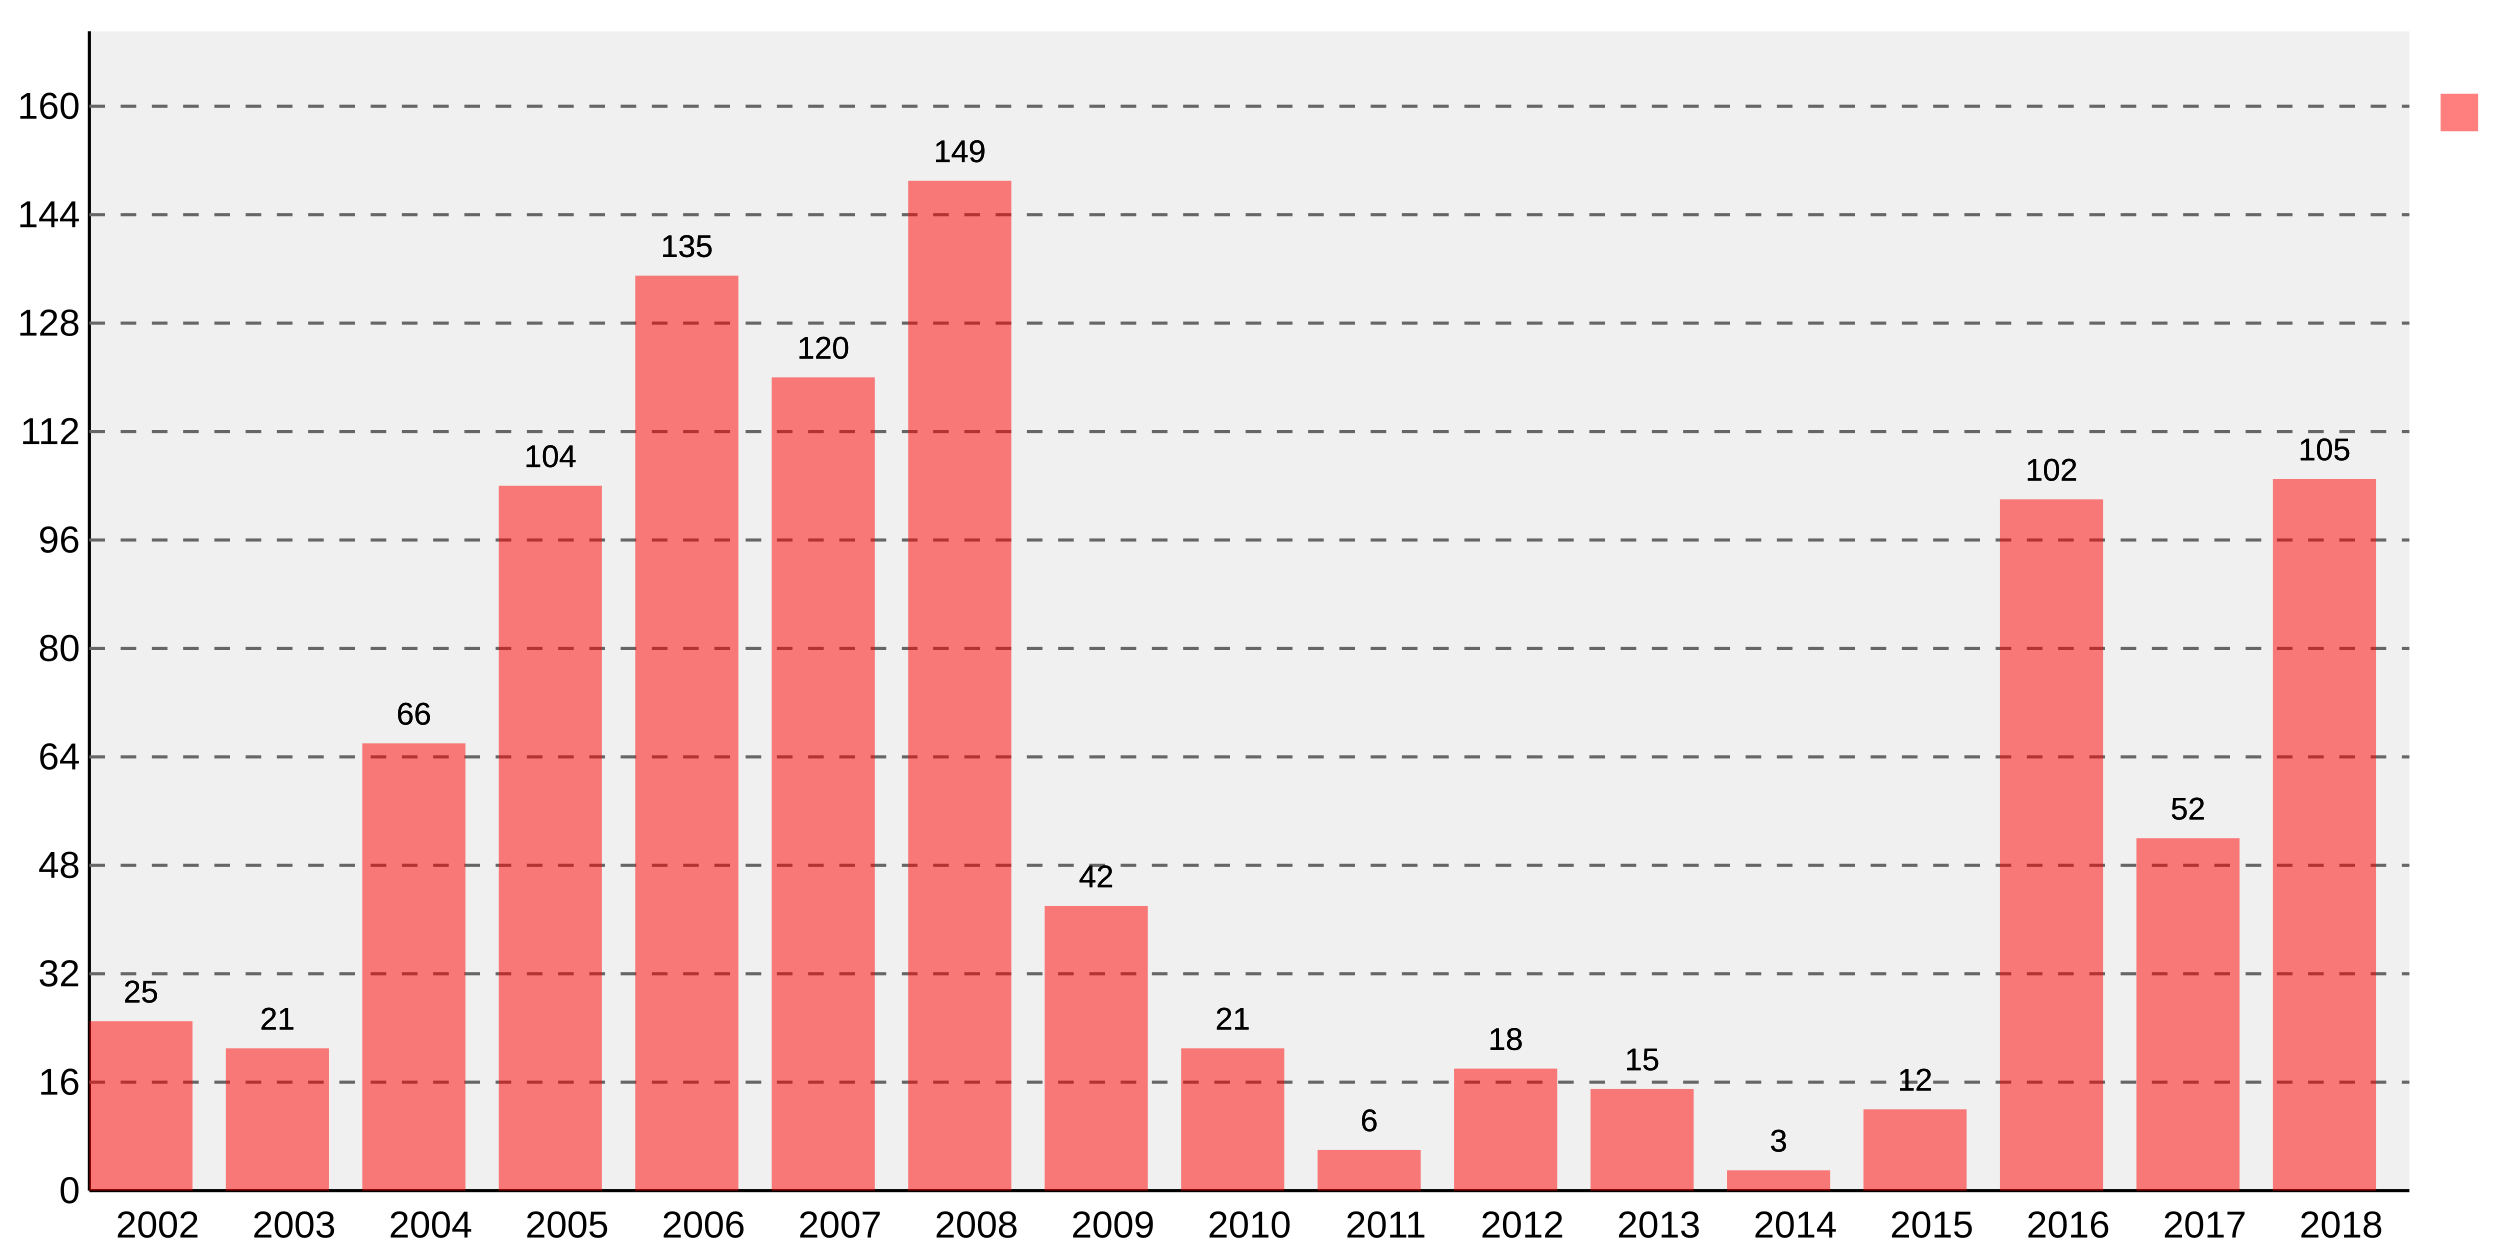
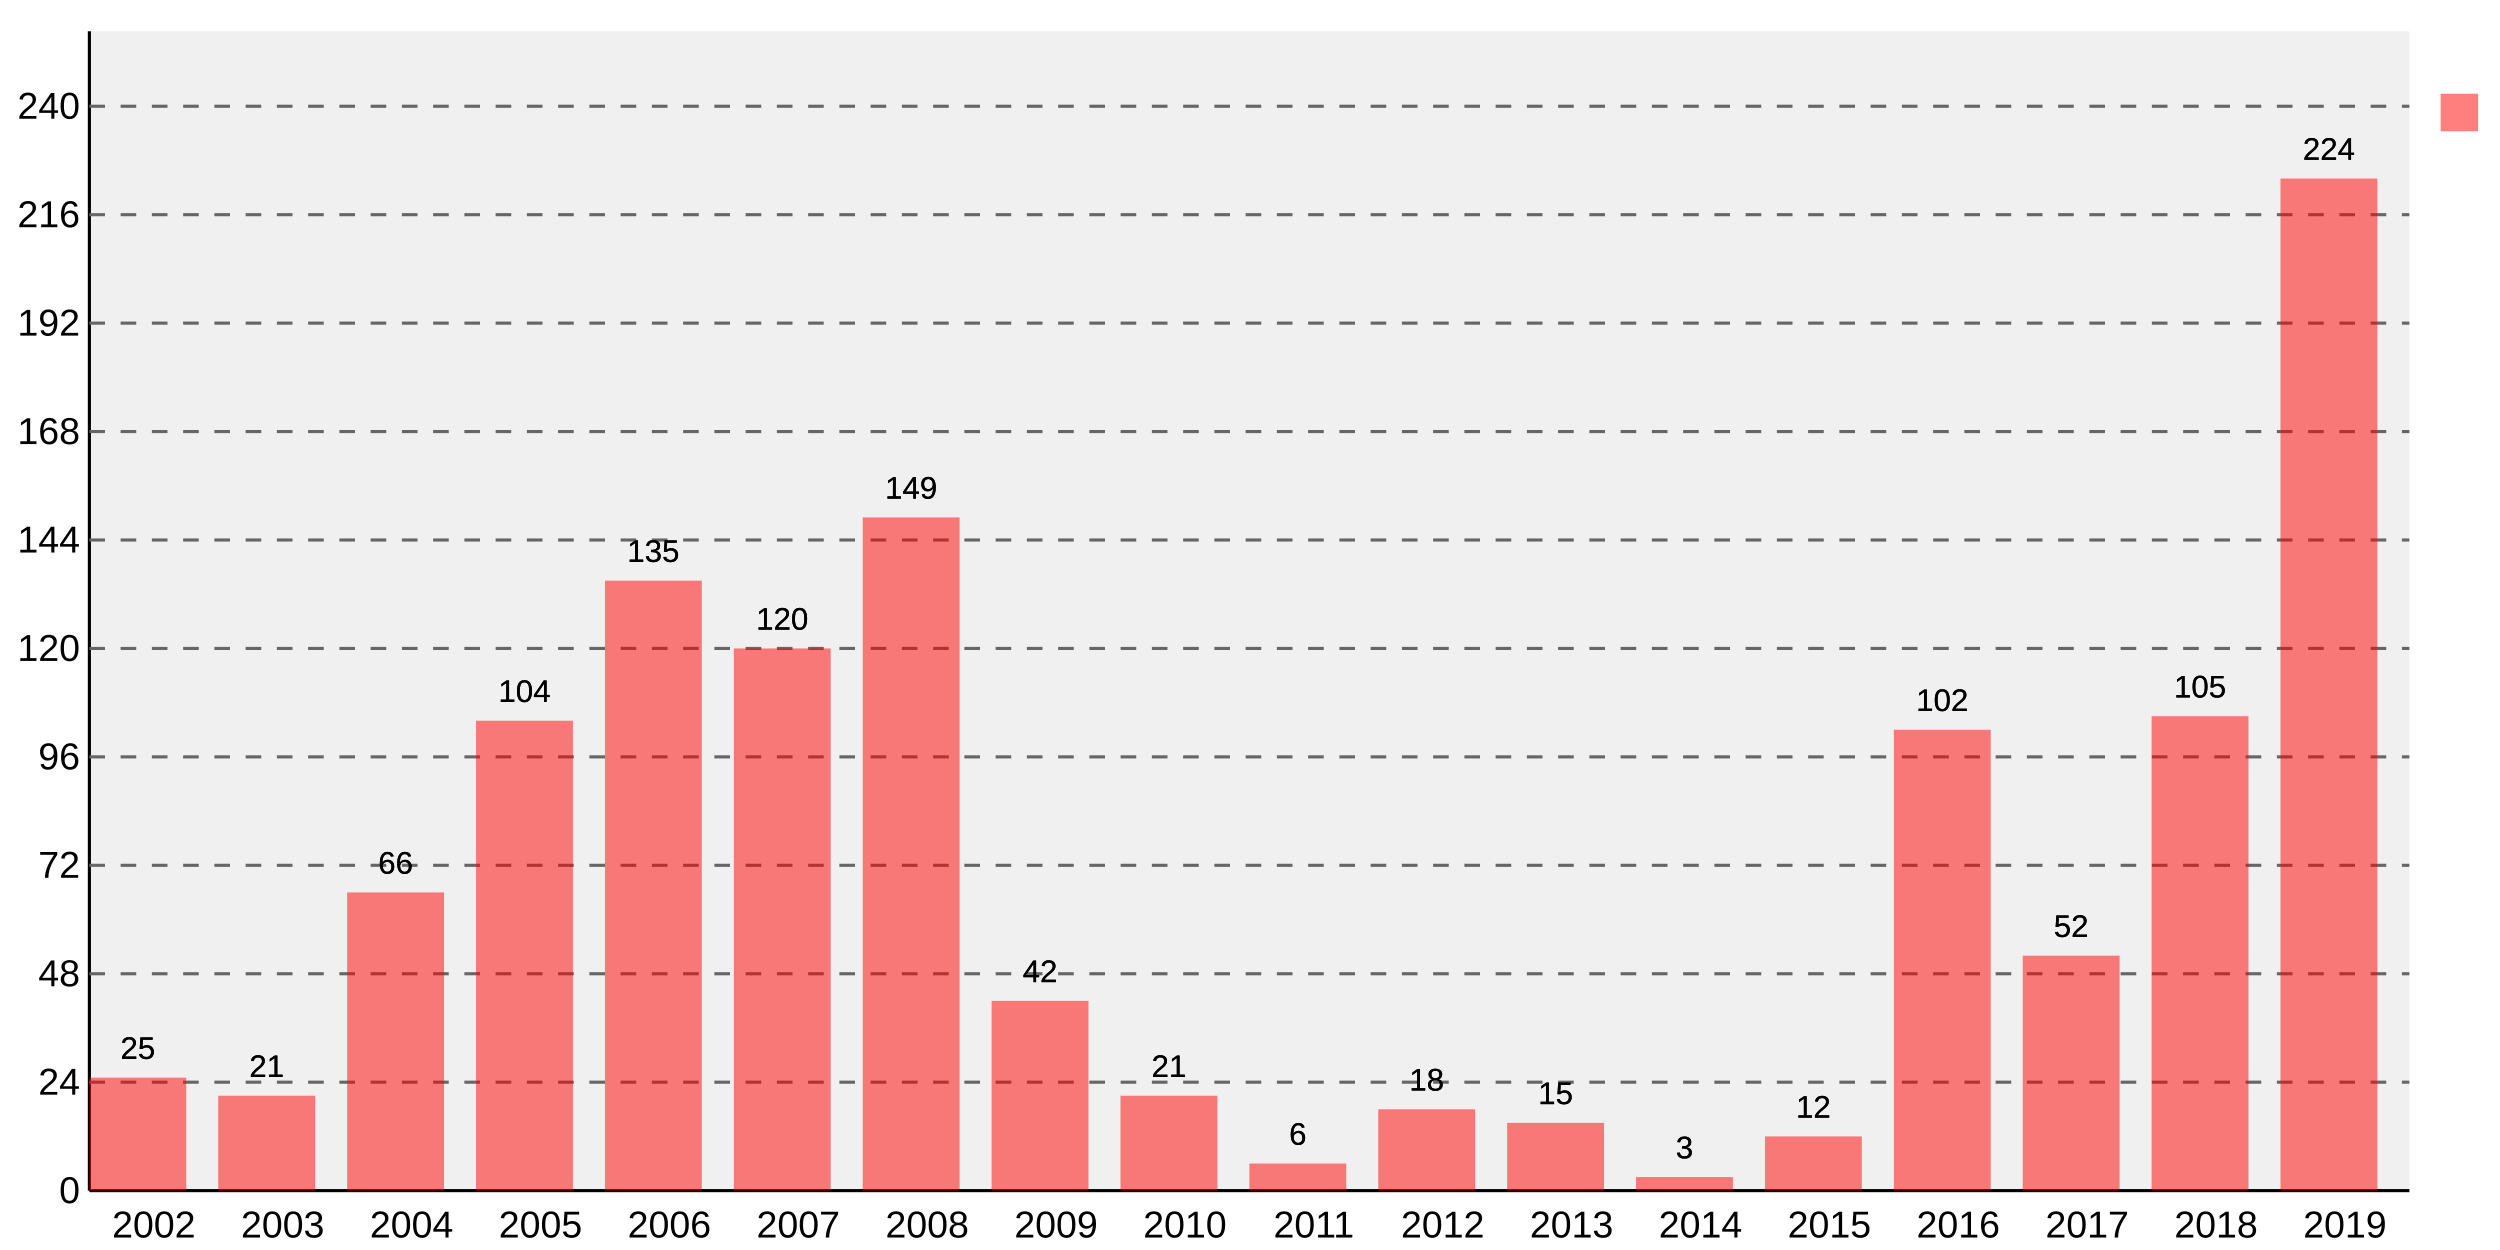
<svg xmlns="http://www.w3.org/2000/svg" viewBox="0 0 800 400">
  <defs>
    <style type="text/css">/*
Base styles for svg.charts.Graph
*/
.svgBackground {
    fill: #fff
    }
.graphBackground {
    fill: #f0f0f0
    }
/* graphs titles */
.mainTitle {
    text-anchor: middle;
    fill: #000;
    font-size: 16px;
    font-family: "Arial", sans-serif;
    font-weight: normal
    }
.subTitle {
    text-anchor: middle;
    fill: #999;
    font-size: 14px;
    font-family: "Arial", sans-serif;
    font-weight: normal
    }
.axis {
    stroke: #000;
    stroke-width: 1px
    }
.guideLines {
    stroke: #666;
    stroke-width: 1px;
    stroke-dasharray: 5, 5
    }
.xAxisLabels {
    text-anchor: middle;
    fill: #000;
    font-size: 12px;
    font-family: "Arial", sans-serif;
    font-weight: normal
    }
.yAxisLabels {
    text-anchor: end;
    fill: #000;
    font-size: 12px;
    font-family: "Arial", sans-serif;
    font-weight: normal
    }
.xAxisTitle {
    text-anchor: middle;
    fill: #f00;
    font-size: 14px;
    font-family: "Arial", sans-serif;
    font-weight: normal
    }
.yAxisTitle {
    fill: #f00;
    text-anchor: middle;
    font-size: 14px;
    font-family: "Arial", sans-serif;
    font-weight: normal
    }
.dataPointLabel {
    fill: #000;
    text-anchor: middle;
    font-size: 10px;
    font-family: "Arial", sans-serif;
    font-weight: normal
    }
.staggerGuideLine {
    fill: none;
    stroke: #000;
    stroke-width: 0.5px
    }
.keyText {
    fill: #000;
    text-anchor: start;
    font-size: 10px;
    font-family: "Arial", sans-serif;
    font-weight: normal
    }
/*
default fill styles for multiple datasets (probably only use a single
dataset on this graph though)
*/
.key1, .fill1 {
    fill: #f00;
    fill-opacity: 0.5;
    stroke: none;
    stroke-width: 0.5px
    }
.key2, .fill2 {
    fill: #00f;
    fill-opacity: 0.5;
    stroke: none;
    stroke-width: 1px
    }
.key3, .fill3 {
    fill: #0f0;
    fill-opacity: 0.5;
    stroke: none;
    stroke-width: 1px
    }
.key4, .fill4 {
    fill: #fc0;
    fill-opacity: 0.5;
    stroke: none;
    stroke-width: 1px
    }
.key5, .fill5 {
    fill: #0cf;
    fill-opacity: 0.5;
    stroke: none;
    stroke-width: 1px
    }
.key6, .fill6 {
    fill: #f0f;
    fill-opacity: 0.5;
    stroke: none;
    stroke-width: 1px
    }
.key7, .fill7 {
    fill: #0ff;
    fill-opacity: 0.5;
    stroke: none;
    stroke-width: 1px
    }
.key8, .fill8 {
    fill: #ff0;
    fill-opacity: 0.5;
    stroke: none;
    stroke-width: 1px
    }
.key9, .fill9 {
    fill: #c66;
    fill-opacity: 0.5;
    stroke: none;
    stroke-width: 1px
    }
.key10, .fill10 {
    fill: #639;
    fill-opacity: 0.5;
    stroke: none;
    stroke-width: 1px
    }
.key11, .fill11 {
    fill: #390;
    fill-opacity: 0.5;
    stroke: none;
    stroke-width: 1px
    }
.key12, .fill12 {
    fill: #96F;
    fill-opacity: 0.5;
    stroke: none;
    stroke-width: 1px
    }</style>
  </defs>
  <rect width="800" height="400" x="0" y="0" class="svgBackground" />
  <g transform="translate (28.6 10)">
    <rect x="0" y="0" width="742.4" height="371" class="graphBackground" />
    <path d="M 0 0 v371" class="axis" id="xAxis" />
    <path d="M 0 371 h742.4" class="axis" id="yAxis" />
-     <text class="xAxisLabels" x="21.835" y="386" style="text-anchor: middle">2002</text>
-     <text class="xAxisLabels" x="65.506" y="386" style="text-anchor: middle">2003</text>
-     <text class="xAxisLabels" x="109.176" y="386" style="text-anchor: middle">2004</text>
-     <text class="xAxisLabels" x="152.847" y="386" style="text-anchor: middle">2005</text>
-     <text class="xAxisLabels" x="196.518" y="386" style="text-anchor: middle">2006</text>
-     <text class="xAxisLabels" x="240.188" y="386" style="text-anchor: middle">2007</text>
-     <text class="xAxisLabels" x="283.859" y="386" style="text-anchor: middle">2008</text>
-     <text class="xAxisLabels" x="327.529" y="386" style="text-anchor: middle">2009</text>
-     <text class="xAxisLabels" x="371.2" y="386" style="text-anchor: middle">2010</text>
-     <text class="xAxisLabels" x="414.871" y="386" style="text-anchor: middle">2011</text>
-     <text class="xAxisLabels" x="458.541" y="386" style="text-anchor: middle">2012</text>
-     <text class="xAxisLabels" x="502.212" y="386" style="text-anchor: middle">2013</text>
-     <text class="xAxisLabels" x="545.882" y="386" style="text-anchor: middle">2014</text>
-     <text class="xAxisLabels" x="589.553" y="386" style="text-anchor: middle">2015</text>
-     <text class="xAxisLabels" x="633.224" y="386" style="text-anchor: middle">2016</text>
-     <text class="xAxisLabels" x="676.894" y="386" style="text-anchor: middle">2017</text>
-     <text class="xAxisLabels" x="720.565" y="386" style="text-anchor: middle">2018</text>
+     <text class="xAxisLabels" x="20.622" y="386" style="text-anchor: middle">2002</text>
+     <text class="xAxisLabels" x="61.867" y="386" style="text-anchor: middle">2003</text>
+     <text class="xAxisLabels" x="103.111" y="386" style="text-anchor: middle">2004</text>
+     <text class="xAxisLabels" x="144.356" y="386" style="text-anchor: middle">2005</text>
+     <text class="xAxisLabels" x="185.6" y="386" style="text-anchor: middle">2006</text>
+     <text class="xAxisLabels" x="226.844" y="386" style="text-anchor: middle">2007</text>
+     <text class="xAxisLabels" x="268.089" y="386" style="text-anchor: middle">2008</text>
+     <text class="xAxisLabels" x="309.333" y="386" style="text-anchor: middle">2009</text>
+     <text class="xAxisLabels" x="350.578" y="386" style="text-anchor: middle">2010</text>
+     <text class="xAxisLabels" x="391.822" y="386" style="text-anchor: middle">2011</text>
+     <text class="xAxisLabels" x="433.067" y="386" style="text-anchor: middle">2012</text>
+     <text class="xAxisLabels" x="474.311" y="386" style="text-anchor: middle">2013</text>
+     <text class="xAxisLabels" x="515.556" y="386" style="text-anchor: middle">2014</text>
+     <text class="xAxisLabels" x="556.8" y="386" style="text-anchor: middle">2015</text>
+     <text class="xAxisLabels" x="598.044" y="386" style="text-anchor: middle">2016</text>
+     <text class="xAxisLabels" x="639.289" y="386" style="text-anchor: middle">2017</text>
+     <text class="xAxisLabels" x="680.533" y="386" style="text-anchor: middle">2018</text>
+     <text class="xAxisLabels" x="721.778" y="386" style="text-anchor: middle">2019</text>
    <text class="yAxisLabels" x="-3" y="375.0" style="text-anchor: end">0</text>
-     <text class="yAxisLabels" x="-3" y="340.3" style="text-anchor: end">16</text>
-     <text class="yAxisLabels" x="-3" y="305.6" style="text-anchor: end">32</text>
-     <text class="yAxisLabels" x="-3" y="270.9" style="text-anchor: end">48</text>
-     <text class="yAxisLabels" x="-3" y="236.2" style="text-anchor: end">64</text>
-     <text class="yAxisLabels" x="-3" y="201.5" style="text-anchor: end">80</text>
-     <text class="yAxisLabels" x="-3" y="166.8" style="text-anchor: end">96</text>
-     <text class="yAxisLabels" x="-3" y="132.1" style="text-anchor: end">112</text>
-     <text class="yAxisLabels" x="-3" y="97.4" style="text-anchor: end">128</text>
-     <text class="yAxisLabels" x="-3" y="62.7" style="text-anchor: end">144</text>
-     <text class="yAxisLabels" x="-3" y="28.0" style="text-anchor: end">160</text>
+     <text class="yAxisLabels" x="-3" y="340.3" style="text-anchor: end">24</text>
+     <text class="yAxisLabels" x="-3" y="305.6" style="text-anchor: end">48</text>
+     <text class="yAxisLabels" x="-3" y="270.9" style="text-anchor: end">72</text>
+     <text class="yAxisLabels" x="-3" y="236.2" style="text-anchor: end">96</text>
+     <text class="yAxisLabels" x="-3" y="201.5" style="text-anchor: end">120</text>
+     <text class="yAxisLabels" x="-3" y="166.8" style="text-anchor: end">144</text>
+     <text class="yAxisLabels" x="-3" y="132.1" style="text-anchor: end">168</text>
+     <text class="yAxisLabels" x="-3" y="97.4" style="text-anchor: end">192</text>
+     <text class="yAxisLabels" x="-3" y="62.7" style="text-anchor: end">216</text>
+     <text class="yAxisLabels" x="-3" y="28.0" style="text-anchor: end">240</text>
    <path d="M 0 336.3 h742.4" class="guideLines" />
    <path d="M 0 301.6 h742.4" class="guideLines" />
    <path d="M 0 266.9 h742.4" class="guideLines" />
    <path d="M 0 232.2 h742.4" class="guideLines" />
    <path d="M 0 197.5 h742.4" class="guideLines" />
    <path d="M 0 162.8 h742.4" class="guideLines" />
    <path d="M 0 128.1 h742.4" class="guideLines" />
    <path d="M 0 93.4 h742.4" class="guideLines" />
    <path d="M 0 58.7 h742.4" class="guideLines" />
    <path d="M 0 24.0 h742.4" class="guideLines" />
-     <rect x="0.0" y="316.781" width="33.0" height="54.219" class="fill1" />
-     <rect x="43.671" y="325.456" width="33.0" height="45.544" class="fill1" />
-     <rect x="87.341" y="227.862" width="33.0" height="143.138" class="fill1" />
-     <rect x="131.012" y="145.45" width="33.0" height="225.55" class="fill1" />
-     <rect x="174.682" y="78.219" width="33.0" height="292.781" class="fill1" />
-     <rect x="218.353" y="110.75" width="33.0" height="260.25" class="fill1" />
-     <rect x="262.024" y="47.856" width="33.0" height="323.144" class="fill1" />
-     <rect x="305.694" y="279.913" width="33.0" height="91.088" class="fill1" />
-     <rect x="349.365" y="325.456" width="33.0" height="45.544" class="fill1" />
-     <rect x="393.035" y="357.988" width="33.0" height="13.013" class="fill1" />
-     <rect x="436.706" y="331.962" width="33.0" height="39.038" class="fill1" />
-     <rect x="480.376" y="338.469" width="33.0" height="32.531" class="fill1" />
-     <rect x="524.047" y="364.494" width="33.0" height="6.506" class="fill1" />
-     <rect x="567.718" y="344.975" width="33.0" height="26.025" class="fill1" />
-     <rect x="611.388" y="149.787" width="33.0" height="221.213" class="fill1" />
-     <rect x="655.059" y="258.225" width="33.0" height="112.775" class="fill1" />
-     <rect x="698.729" y="143.281" width="33.0" height="227.719" class="fill1" />
+     <rect x="0.0" y="334.854" width="31.0" height="36.146" class="fill1" />
+     <rect x="41.244" y="340.637" width="31.0" height="30.363" class="fill1" />
+     <rect x="82.489" y="275.575" width="31.0" height="95.425" class="fill1" />
+     <rect x="123.733" y="220.633" width="31.0" height="150.367" class="fill1" />
+     <rect x="164.978" y="175.812" width="31.0" height="195.188" class="fill1" />
+     <rect x="206.222" y="197.5" width="31.0" height="173.5" class="fill1" />
+     <rect x="247.467" y="155.571" width="31.0" height="215.429" class="fill1" />
+     <rect x="288.711" y="310.275" width="31.0" height="60.725" class="fill1" />
+     <rect x="329.956" y="340.637" width="31.0" height="30.363" class="fill1" />
+     <rect x="371.2" y="362.325" width="31.0" height="8.675" class="fill1" />
+     <rect x="412.444" y="344.975" width="31.0" height="26.025" class="fill1" />
+     <rect x="453.689" y="349.312" width="31.0" height="21.688" class="fill1" />
+     <rect x="494.933" y="366.663" width="31.0" height="4.338" class="fill1" />
+     <rect x="536.178" y="353.65" width="31.0" height="17.35" class="fill1" />
+     <rect x="577.422" y="223.525" width="31.0" height="147.475" class="fill1" />
+     <rect x="618.667" y="295.817" width="31.0" height="75.183" class="fill1" />
+     <rect x="659.911" y="219.188" width="31.0" height="151.812" class="fill1" />
+     <rect x="701.156" y="47.133" width="31.0" height="323.867" class="fill1" />
    <g>
-       <text x="16.5" y="310.781" class="dataPointLabel" style="None stroke: #fff; stroke-width: 2;">25</text>
-       <text x="16.5" y="310.781" class="dataPointLabel">25</text>
-       <text x="60.171" y="319.456" class="dataPointLabel" style="None stroke: #fff; stroke-width: 2;">21</text>
-       <text x="60.171" y="319.456" class="dataPointLabel">21</text>
-       <text x="103.841" y="221.862" class="dataPointLabel" style="None stroke: #fff; stroke-width: 2;">66</text>
-       <text x="103.841" y="221.862" class="dataPointLabel">66</text>
-       <text x="147.512" y="139.45" class="dataPointLabel" style="None stroke: #fff; stroke-width: 2;">104</text>
-       <text x="147.512" y="139.45" class="dataPointLabel">104</text>
-       <text x="191.182" y="72.219" class="dataPointLabel" style="None stroke: #fff; stroke-width: 2;">135</text>
-       <text x="191.182" y="72.219" class="dataPointLabel">135</text>
-       <text x="234.853" y="104.75" class="dataPointLabel" style="None stroke: #fff; stroke-width: 2;">120</text>
-       <text x="234.853" y="104.75" class="dataPointLabel">120</text>
-       <text x="278.524" y="41.856" class="dataPointLabel" style="None stroke: #fff; stroke-width: 2;">149</text>
-       <text x="278.524" y="41.856" class="dataPointLabel">149</text>
-       <text x="322.194" y="273.913" class="dataPointLabel" style="None stroke: #fff; stroke-width: 2;">42</text>
-       <text x="322.194" y="273.913" class="dataPointLabel">42</text>
-       <text x="365.865" y="319.456" class="dataPointLabel" style="None stroke: #fff; stroke-width: 2;">21</text>
-       <text x="365.865" y="319.456" class="dataPointLabel">21</text>
-       <text x="409.535" y="351.988" class="dataPointLabel" style="None stroke: #fff; stroke-width: 2;">6</text>
-       <text x="409.535" y="351.988" class="dataPointLabel">6</text>
-       <text x="453.206" y="325.962" class="dataPointLabel" style="None stroke: #fff; stroke-width: 2;">18</text>
-       <text x="453.206" y="325.962" class="dataPointLabel">18</text>
-       <text x="496.876" y="332.469" class="dataPointLabel" style="None stroke: #fff; stroke-width: 2;">15</text>
-       <text x="496.876" y="332.469" class="dataPointLabel">15</text>
-       <text x="540.547" y="358.494" class="dataPointLabel" style="None stroke: #fff; stroke-width: 2;">3</text>
-       <text x="540.547" y="358.494" class="dataPointLabel">3</text>
-       <text x="584.218" y="338.975" class="dataPointLabel" style="None stroke: #fff; stroke-width: 2;">12</text>
-       <text x="584.218" y="338.975" class="dataPointLabel">12</text>
-       <text x="627.888" y="143.787" class="dataPointLabel" style="None stroke: #fff; stroke-width: 2;">102</text>
-       <text x="627.888" y="143.787" class="dataPointLabel">102</text>
-       <text x="671.559" y="252.225" class="dataPointLabel" style="None stroke: #fff; stroke-width: 2;">52</text>
-       <text x="671.559" y="252.225" class="dataPointLabel">52</text>
-       <text x="715.229" y="137.281" class="dataPointLabel" style="None stroke: #fff; stroke-width: 2;">105</text>
-       <text x="715.229" y="137.281" class="dataPointLabel">105</text>
+       <text x="15.5" y="328.854" class="dataPointLabel" style="None stroke: #fff; stroke-width: 2;">25</text>
+       <text x="15.5" y="328.854" class="dataPointLabel">25</text>
+       <text x="56.744" y="334.637" class="dataPointLabel" style="None stroke: #fff; stroke-width: 2;">21</text>
+       <text x="56.744" y="334.637" class="dataPointLabel">21</text>
+       <text x="97.989" y="269.575" class="dataPointLabel" style="None stroke: #fff; stroke-width: 2;">66</text>
+       <text x="97.989" y="269.575" class="dataPointLabel">66</text>
+       <text x="139.233" y="214.633" class="dataPointLabel" style="None stroke: #fff; stroke-width: 2;">104</text>
+       <text x="139.233" y="214.633" class="dataPointLabel">104</text>
+       <text x="180.478" y="169.812" class="dataPointLabel" style="None stroke: #fff; stroke-width: 2;">135</text>
+       <text x="180.478" y="169.812" class="dataPointLabel">135</text>
+       <text x="221.722" y="191.5" class="dataPointLabel" style="None stroke: #fff; stroke-width: 2;">120</text>
+       <text x="221.722" y="191.5" class="dataPointLabel">120</text>
+       <text x="262.967" y="149.571" class="dataPointLabel" style="None stroke: #fff; stroke-width: 2;">149</text>
+       <text x="262.967" y="149.571" class="dataPointLabel">149</text>
+       <text x="304.211" y="304.275" class="dataPointLabel" style="None stroke: #fff; stroke-width: 2;">42</text>
+       <text x="304.211" y="304.275" class="dataPointLabel">42</text>
+       <text x="345.456" y="334.637" class="dataPointLabel" style="None stroke: #fff; stroke-width: 2;">21</text>
+       <text x="345.456" y="334.637" class="dataPointLabel">21</text>
+       <text x="386.7" y="356.325" class="dataPointLabel" style="None stroke: #fff; stroke-width: 2;">6</text>
+       <text x="386.7" y="356.325" class="dataPointLabel">6</text>
+       <text x="427.944" y="338.975" class="dataPointLabel" style="None stroke: #fff; stroke-width: 2;">18</text>
+       <text x="427.944" y="338.975" class="dataPointLabel">18</text>
+       <text x="469.189" y="343.312" class="dataPointLabel" style="None stroke: #fff; stroke-width: 2;">15</text>
+       <text x="469.189" y="343.312" class="dataPointLabel">15</text>
+       <text x="510.433" y="360.663" class="dataPointLabel" style="None stroke: #fff; stroke-width: 2;">3</text>
+       <text x="510.433" y="360.663" class="dataPointLabel">3</text>
+       <text x="551.678" y="347.65" class="dataPointLabel" style="None stroke: #fff; stroke-width: 2;">12</text>
+       <text x="551.678" y="347.65" class="dataPointLabel">12</text>
+       <text x="592.922" y="217.525" class="dataPointLabel" style="None stroke: #fff; stroke-width: 2;">102</text>
+       <text x="592.922" y="217.525" class="dataPointLabel">102</text>
+       <text x="634.167" y="289.817" class="dataPointLabel" style="None stroke: #fff; stroke-width: 2;">52</text>
+       <text x="634.167" y="289.817" class="dataPointLabel">52</text>
+       <text x="675.411" y="213.188" class="dataPointLabel" style="None stroke: #fff; stroke-width: 2;">105</text>
+       <text x="675.411" y="213.188" class="dataPointLabel">105</text>
+       <text x="716.656" y="41.133" class="dataPointLabel" style="None stroke: #fff; stroke-width: 2;">224</text>
+       <text x="716.656" y="41.133" class="dataPointLabel">224</text>
    </g>
  </g>
  <g transform="translate(781 30)">
    <rect x="0" y="0" width="12" height="12" class="key1" />
    <text x="17" y="12" class="keyText" />
  </g>
</svg>
